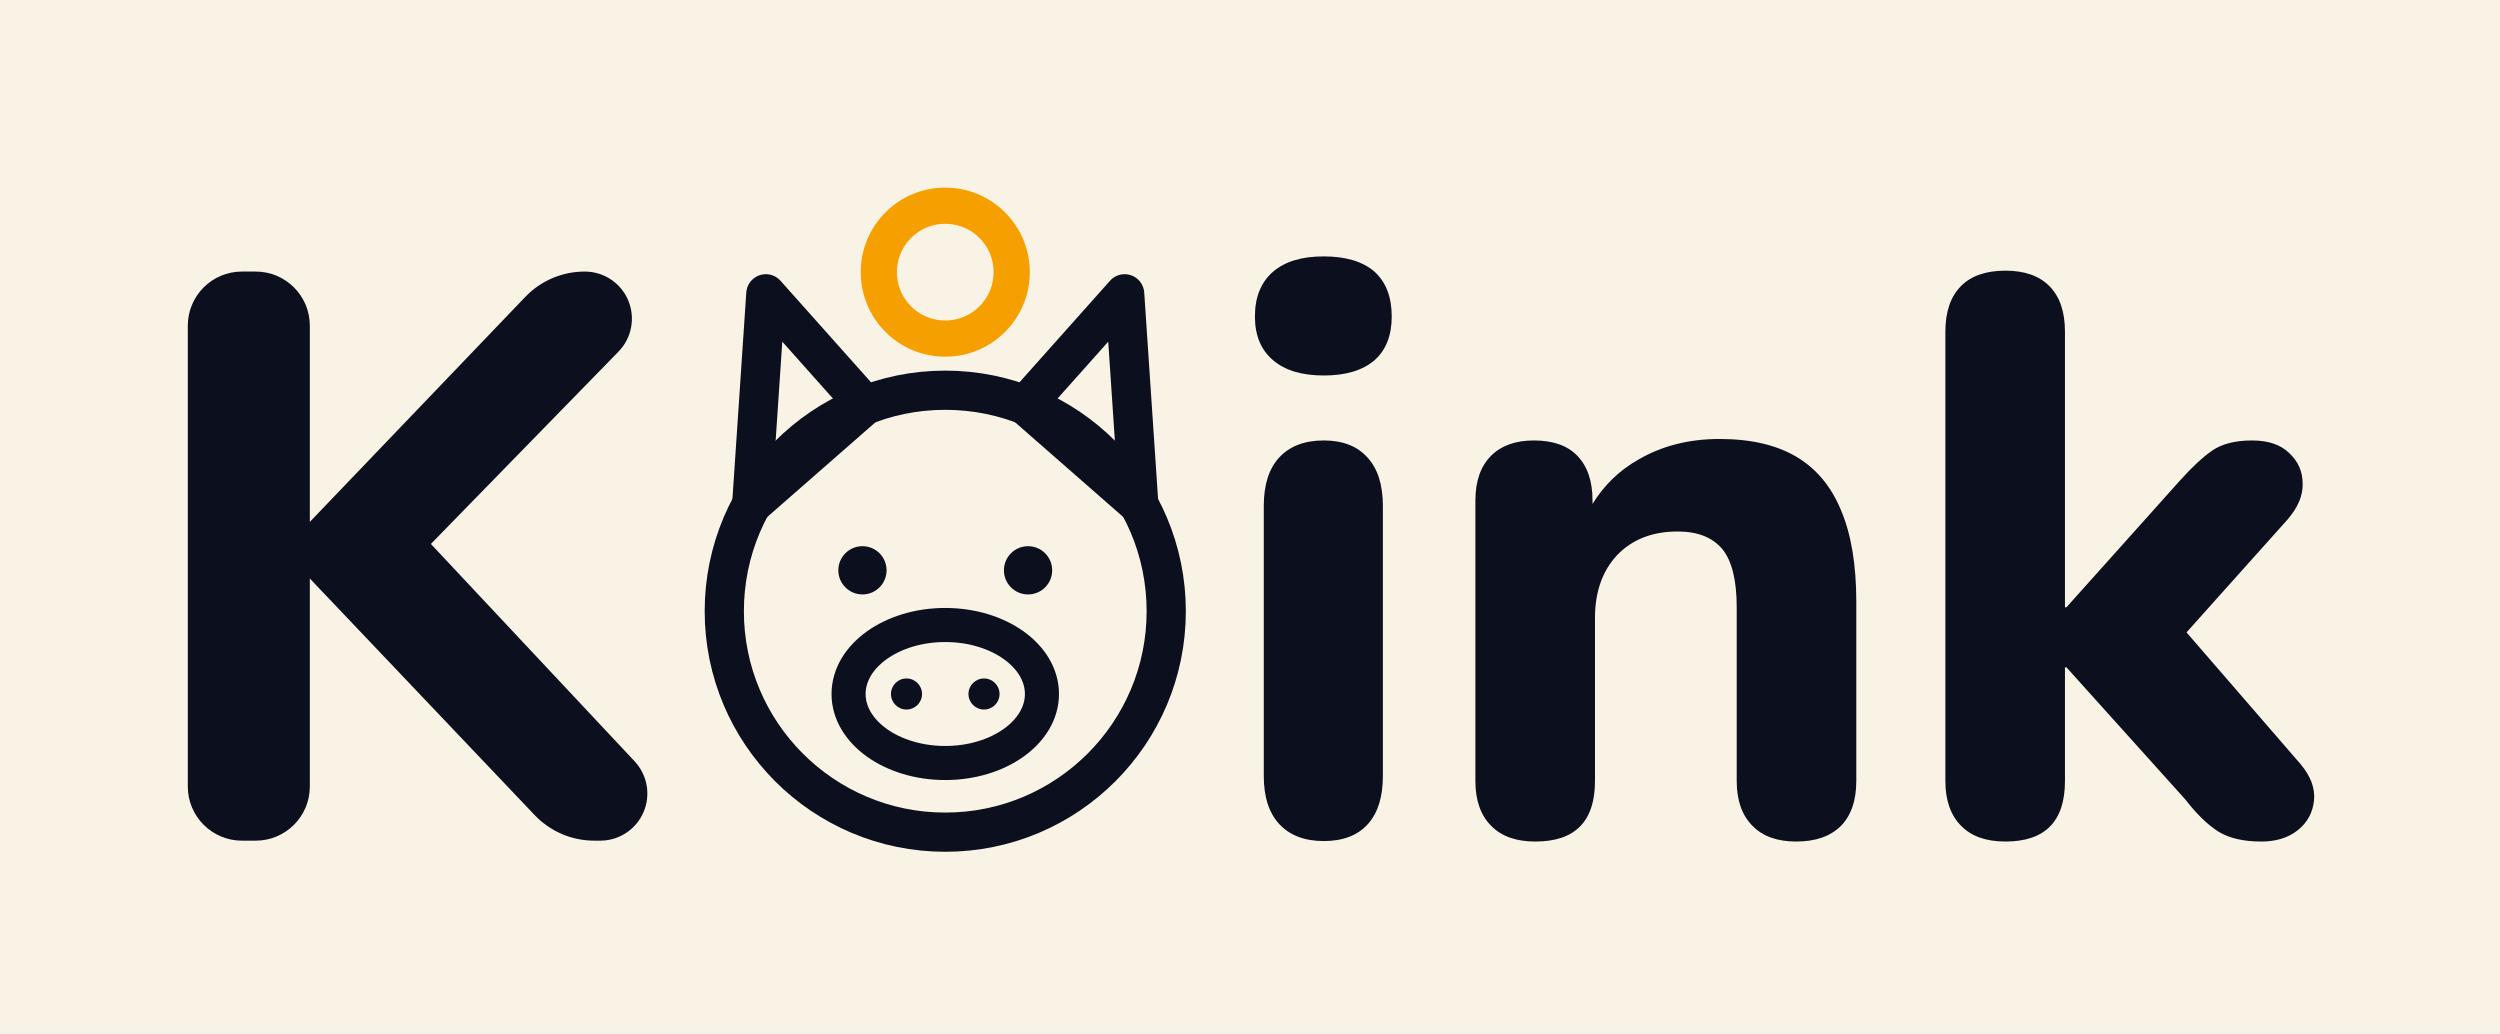
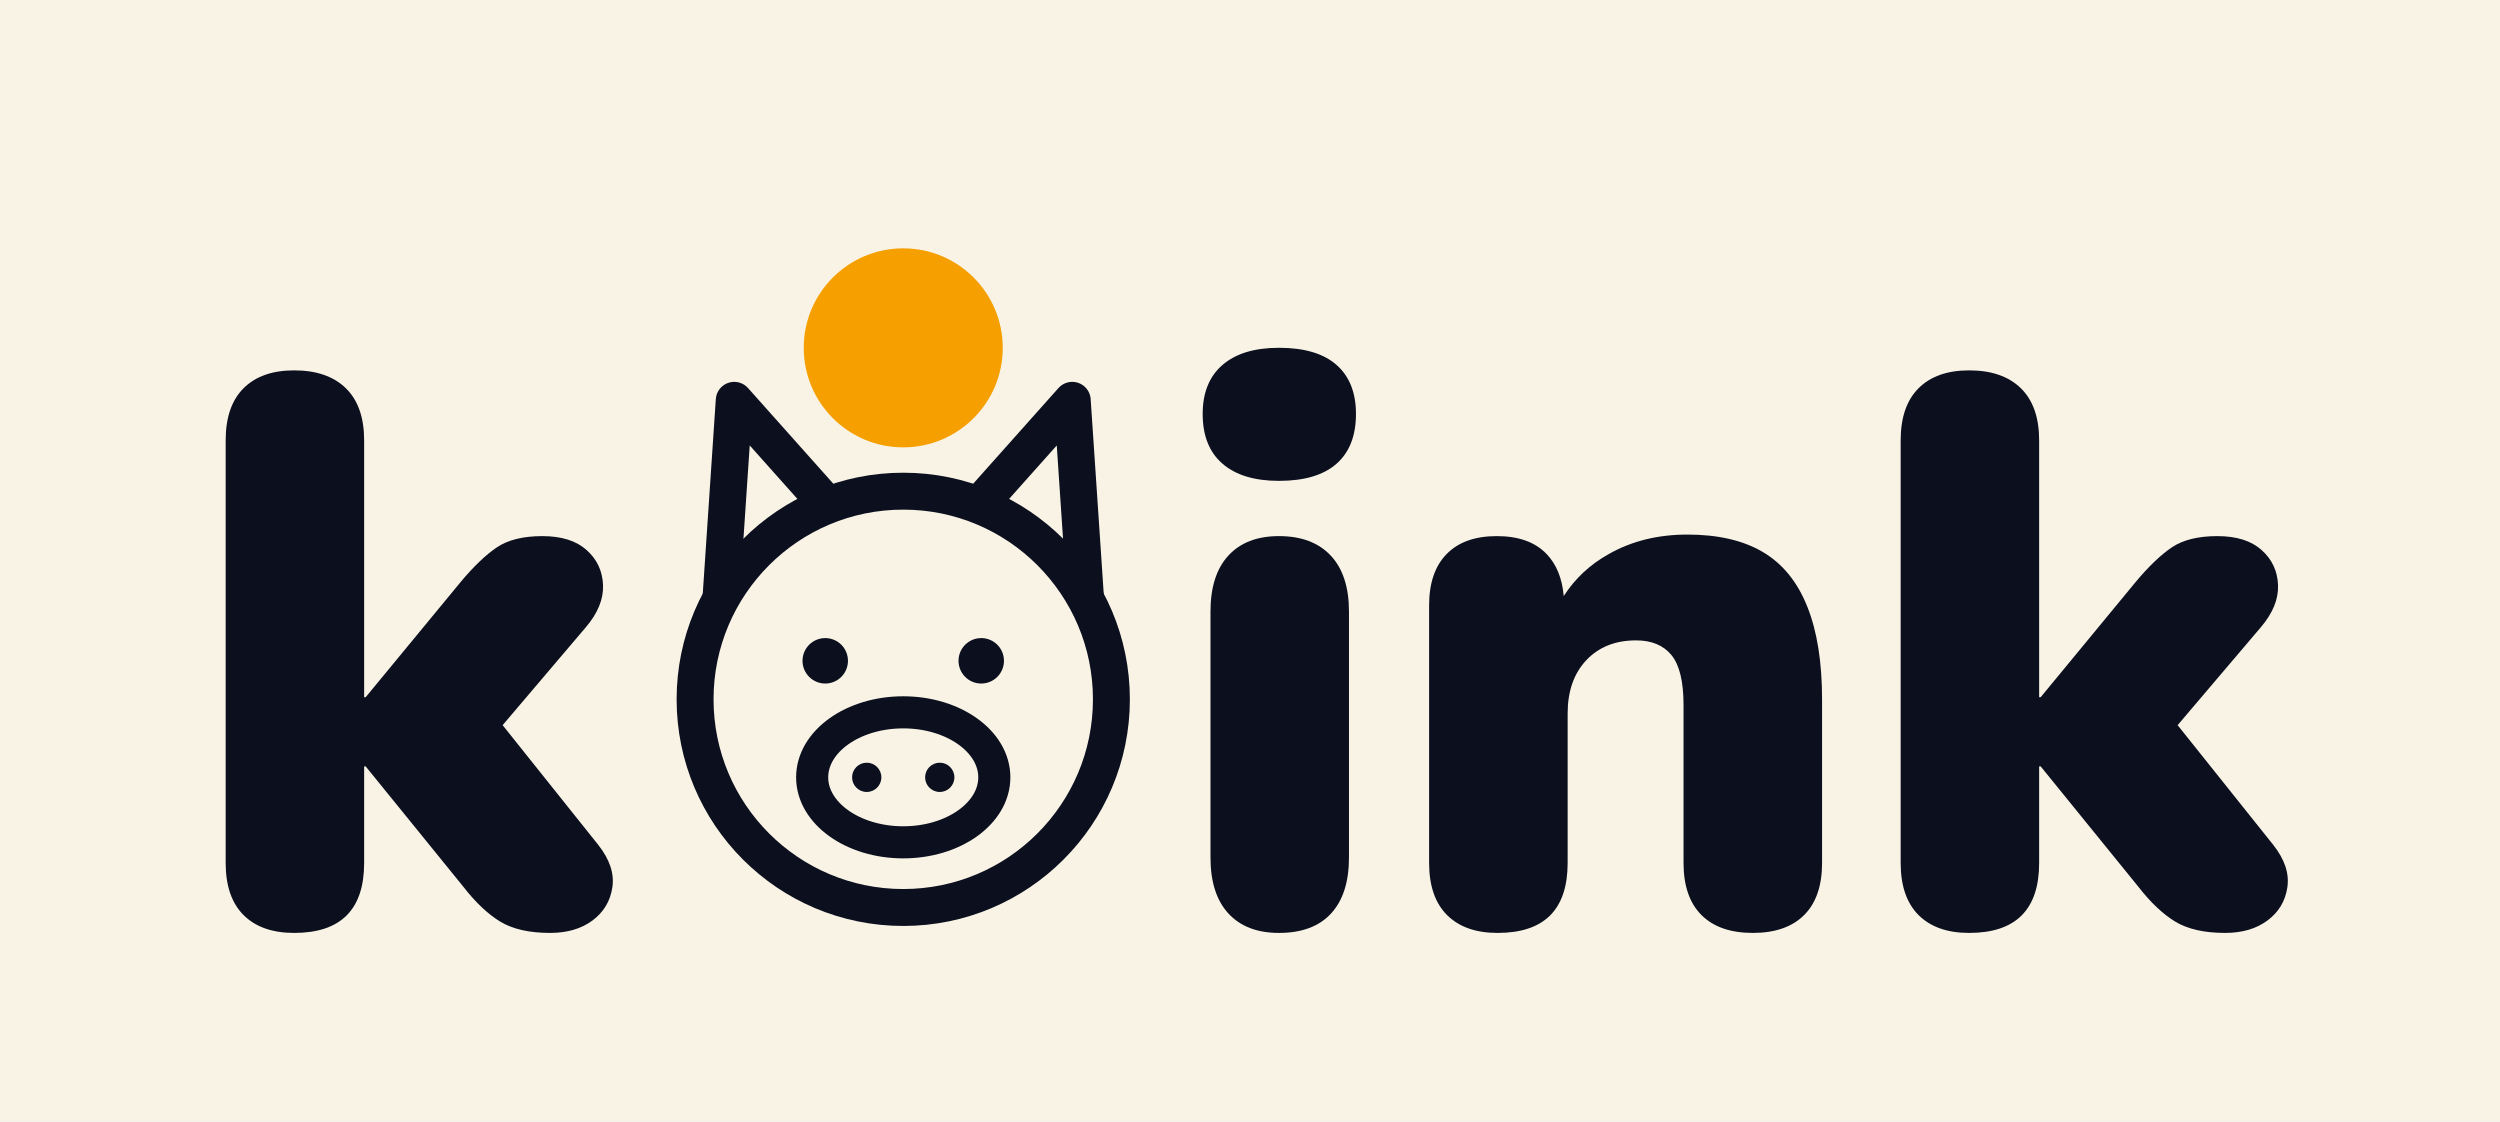
- <svg xmlns="http://www.w3.org/2000/svg" viewBox="21 10 508 210">
-   <rect x="21" y="10" width="508" height="210" fill="#F9F3E6" />
-   <g transform="translate(8.94 19.44) scale(0.20374)" fill="#0B0F1E">
-     <rect x="246.5" y="224.5" width="121.7" height="567.6" rx="54" />
-     <path d="M314.72 530L583.1 249.78A82 82 0 0 1 642.32 224.5L642.43 224.5A47 47 0 0 1 676.07 304.32L455.93 530Z" />
-     <path d="M339.08 500L592.42 766.59A82 82 0 0 0 651.86 792.1L657.84 792.1A47 47 0 0 0 692.13 712.96L464.4 470Z" />
-   </g>
-   <g transform="translate(-23.24 -89.45) scale(0.3462)">
-     <g>
+ <svg xmlns="http://www.w3.org/2000/svg" viewBox="-30 -30 486 218">
+   <rect x="-30" y="-30" width="486" height="218" fill="#F9F3E6" />
+   <path fill="#0B0F1E" d="M27.18 151.36L27.18 151.36Q20.82 151.36 17.34 147.88Q13.87 144.4 13.87 137.75L13.87 137.75L13.87 55.61Q13.87 48.96 17.34 45.48Q20.82 42 27.18 42L27.18 42Q33.68 42 37.24 45.48Q40.79 48.96 40.79 55.61L40.79 55.61L40.79 105.53L41.09 105.53L59.55 83.14Q63.33 78.61 66.58 76.41Q69.83 74.22 75.43 74.22Q81.03 74.22 84.05 76.94Q87.08 79.66 87.23 83.75Q87.38 87.83 83.9 91.92L83.9 91.92L67.71 110.97L86.32 134.27Q89.65 138.5 89.04 142.51Q88.44 146.52 85.18 148.94Q81.93 151.36 76.94 151.36L76.94 151.36Q70.89 151.36 67.26 149.17Q63.63 146.97 60 142.29L60 142.29L41.09 118.99L40.79 118.99L40.79 137.75Q40.79 151.36 27.18 151.36" />
+   <g transform="translate(145.59 105.95) scale(0.312)">
+     <mask id="kk-head-cut" maskUnits="userSpaceOnUse" x="-700" y="-1100" width="1400" height="1700">
+       <rect x="-700" y="-1100" width="1400" height="1700" fill="#fff" />
+       <circle r="129.7" fill="#000" />
+     </mask>
+     <g mask="url(#kk-head-cut)">
      <g>
-         <circle cx="682.6" cy="447" r="39" fill="none" stroke="#F59F00" stroke-width="21.24" />
-       </g>
-     </g>
-     <g fill="none" stroke="#0B0F1E" stroke-width="23.01" stroke-linejoin="round" stroke-linecap="round">
-       <path d="M569 583.4L577.3 459.7L635.6 525.1Z" />
-       <path d="M796.2 583.4L787.9 459.7L729.6 525.1Z" />
-       <circle cx="682.6" cy="646" r="129.7" />
-       <g>
-         <g fill="#0B0F1E" stroke="none">
-           <circle cx="634" cy="622" r="14.16" />
-           <circle cx="731.2" cy="622" r="14.16" />
-         </g>
        <g>
-           <ellipse cx="682.6" cy="694.6" rx="56.75" ry="40.5" stroke-width="20" />
-           <g fill="#0B0F1E" stroke="none">
-             <circle cx="659.85" cy="694.6" r="9.12" />
-             <circle cx="705.35" cy="694.6" r="9.12" />
+           <g>
+             <circle cx="0" cy="-219" r="62" fill="#F59F00" />
          </g>
        </g>
      </g>
    </g>
+     <g>
+       <g mask="url(#kk-head-cut)">
+         <path pathLength="100" d="M-113.6 -62.6L-105.3 -186.3L-47 -120.9Z" fill="none" stroke="#0B0F1E" stroke-width="23.01" stroke-linejoin="round" stroke-linecap="round" />
+         <path pathLength="100" d="M113.6 -62.6L105.3 -186.3L47 -120.9Z" fill="none" stroke="#0B0F1E" stroke-width="23.01" stroke-linejoin="round" stroke-linecap="round" />
+       </g>
+       <circle r="129.7" fill="none" />
+       <circle pathLength="100" r="129.7" fill="none" stroke="#0B0F1E" stroke-width="23.01" />
+       <g>
+         <circle cx="-48.6" cy="-24" r="14.16" fill="#0B0F1E" />
+         <circle cx="48.6" cy="-24" r="14.16" fill="#0B0F1E" />
+       </g>
+       <g>
+         <ellipse pathLength="100" cx="0" cy="48.6" rx="56.75" ry="40.5" fill="none" stroke="#0B0F1E" stroke-width="20" />
+         <circle cx="-22.75" cy="48.6" r="9.12" fill="#0B0F1E" />
+         <circle cx="22.75" cy="48.6" r="9.12" fill="#0B0F1E" />
+       </g>
+     </g>
  </g>
-   <path fill="#0B0F1E" d="M290 180.9Q284.1 180.9 280.9 177.4Q277.8 174 277.8 167.7L277.8 112.8Q277.8 106.4 280.9 103Q284.1 99.5 290 99.5Q295.8 99.5 298.9 103Q302 106.4 302 112.8L302 167.7Q302 174 299 177.4Q295.9 180.9 290 180.9M290 86.3Q283.3 86.3 279.7 83.2Q276 80.1 276 74.3Q276 68.4 279.7 65.2Q283.3 62.1 290 62.1Q296.7 62.1 300.3 65.2Q303.8 68.4 303.8 74.3Q303.8 80.1 300.3 83.2Q296.7 86.3 290 86.3M333 181Q327.1 181 324 177.8Q320.8 174.6 320.8 168.7L320.8 111.7Q320.8 105.8 324 102.6Q327.1 99.5 332.7 99.5Q338.5 99.5 341.5 102.6Q344.6 105.8 344.6 111.7L344.6 112.4Q348.1 106.7 353.9 103.4Q361.1 99.2 370.4 99.2Q379.9 99.2 386 102.8Q392.1 106.4 395.1 113.7Q398.2 121 398.2 132.3L398.2 168.7Q398.2 174.6 395.1 177.8Q391.9 181 386 181Q380.2 181 377.1 177.8Q373.9 174.6 373.9 168.7L373.9 133.4Q373.9 125.2 371 121.6Q368 118 361.9 118Q354.2 118 349.6 122.8Q345.1 127.6 345.1 135.6L345.1 168.7Q345.1 181 333 181M428.5 181Q422.6 181 419.5 177.8Q416.3 174.6 416.3 168.7L416.3 77.4Q416.3 71.3 419.5 68.1Q422.6 65 428.5 65Q434.3 65 437.4 68.1Q440.6 71.3 440.6 77.4L440.6 133.4L440.9 133.4L464.1 107.5Q467.7 103.5 470.6 101.5Q473.6 99.5 478.6 99.5Q483.6 99.5 486.2 102.1Q488.9 104.6 488.9 108.3Q489 111.9 485.8 115.6L465.3 138.5L488.5 165.3Q491.6 169 491.2 172.7Q490.8 176.4 487.9 178.7Q485 181 480.5 181Q475.1 181 471.8 179Q468.5 176.9 465.1 172.5L440.9 145.6L440.6 145.6L440.6 168.7Q440.6 181 428.5 181" />
+   <path fill="#0B0F1E" d="M218.63 151.36L218.63 151.36Q212.28 151.36 208.8 147.58Q205.32 143.8 205.32 136.69L205.32 136.69L205.32 88.89Q205.32 81.78 208.8 78Q212.28 74.22 218.63 74.22L218.63 74.22Q225.13 74.22 228.69 78Q232.24 81.78 232.24 88.89L232.24 88.89L232.24 136.69Q232.24 143.8 228.76 147.58Q225.28 151.36 218.63 151.36M218.63 63.48L218.63 63.48Q211.52 63.48 207.66 60.15Q203.8 56.82 203.8 50.47L203.8 50.47Q203.8 44.27 207.66 40.94Q211.52 37.61 218.63 37.61L218.63 37.61Q226.04 37.61 229.82 40.94Q233.6 44.27 233.6 50.47L233.6 50.47Q233.6 56.82 229.82 60.15Q226.04 63.48 218.63 63.48" />
+   <path fill="#0B0F1E" d="M261.13 151.36L261.13 151.36Q254.78 151.36 251.3 147.88Q247.82 144.4 247.82 137.75L247.82 137.75L247.82 87.68Q247.82 81.18 251.23 77.7Q254.63 74.22 260.98 74.22Q267.33 74.22 270.66 77.7L270.66 77.7Q273.54 80.72 273.99 85.87L273.99 85.87Q277.32 80.72 282.76 77.7L282.76 77.7Q289.42 73.92 298.04 73.92L298.04 73.92Q306.96 73.92 312.71 77.32Q318.46 80.72 321.33 87.91Q324.21 95.09 324.21 105.98L324.21 105.98L324.21 137.75Q324.21 144.4 320.73 147.88Q317.25 151.36 310.75 151.36Q304.24 151.36 300.76 147.88Q297.28 144.4 297.28 137.75L297.28 137.75L297.28 107.04Q297.28 100.24 294.94 97.36Q292.59 94.49 288.06 94.49L288.06 94.49Q282.01 94.49 278.38 98.34Q274.75 102.2 274.75 108.71L274.75 108.71L274.75 137.75Q274.75 151.36 261.13 151.36" />
+   <path fill="#0B0F1E" d="M352.8 151.36L352.8 151.36Q346.44 151.36 342.96 147.88Q339.49 144.4 339.49 137.75L339.49 137.75L339.49 55.61Q339.49 48.96 342.96 45.48Q346.44 42 352.8 42L352.8 42Q359.3 42 362.86 45.48Q366.41 48.96 366.41 55.61L366.41 55.61L366.41 105.53L366.71 105.53L385.17 83.14Q388.95 78.61 392.2 76.41Q395.45 74.22 401.05 74.22Q406.65 74.22 409.67 76.94Q412.7 79.66 412.85 83.75Q413 87.83 409.52 91.92L409.52 91.92L393.33 110.97L411.94 134.27Q415.27 138.5 414.66 142.51Q414.06 146.52 410.8 148.94Q407.55 151.36 402.56 151.36L402.56 151.36Q396.51 151.36 392.88 149.17Q389.25 146.97 385.62 142.29L385.62 142.29L366.71 118.99L366.41 118.99L366.41 137.75Q366.41 151.36 352.8 151.36" />
</svg>
